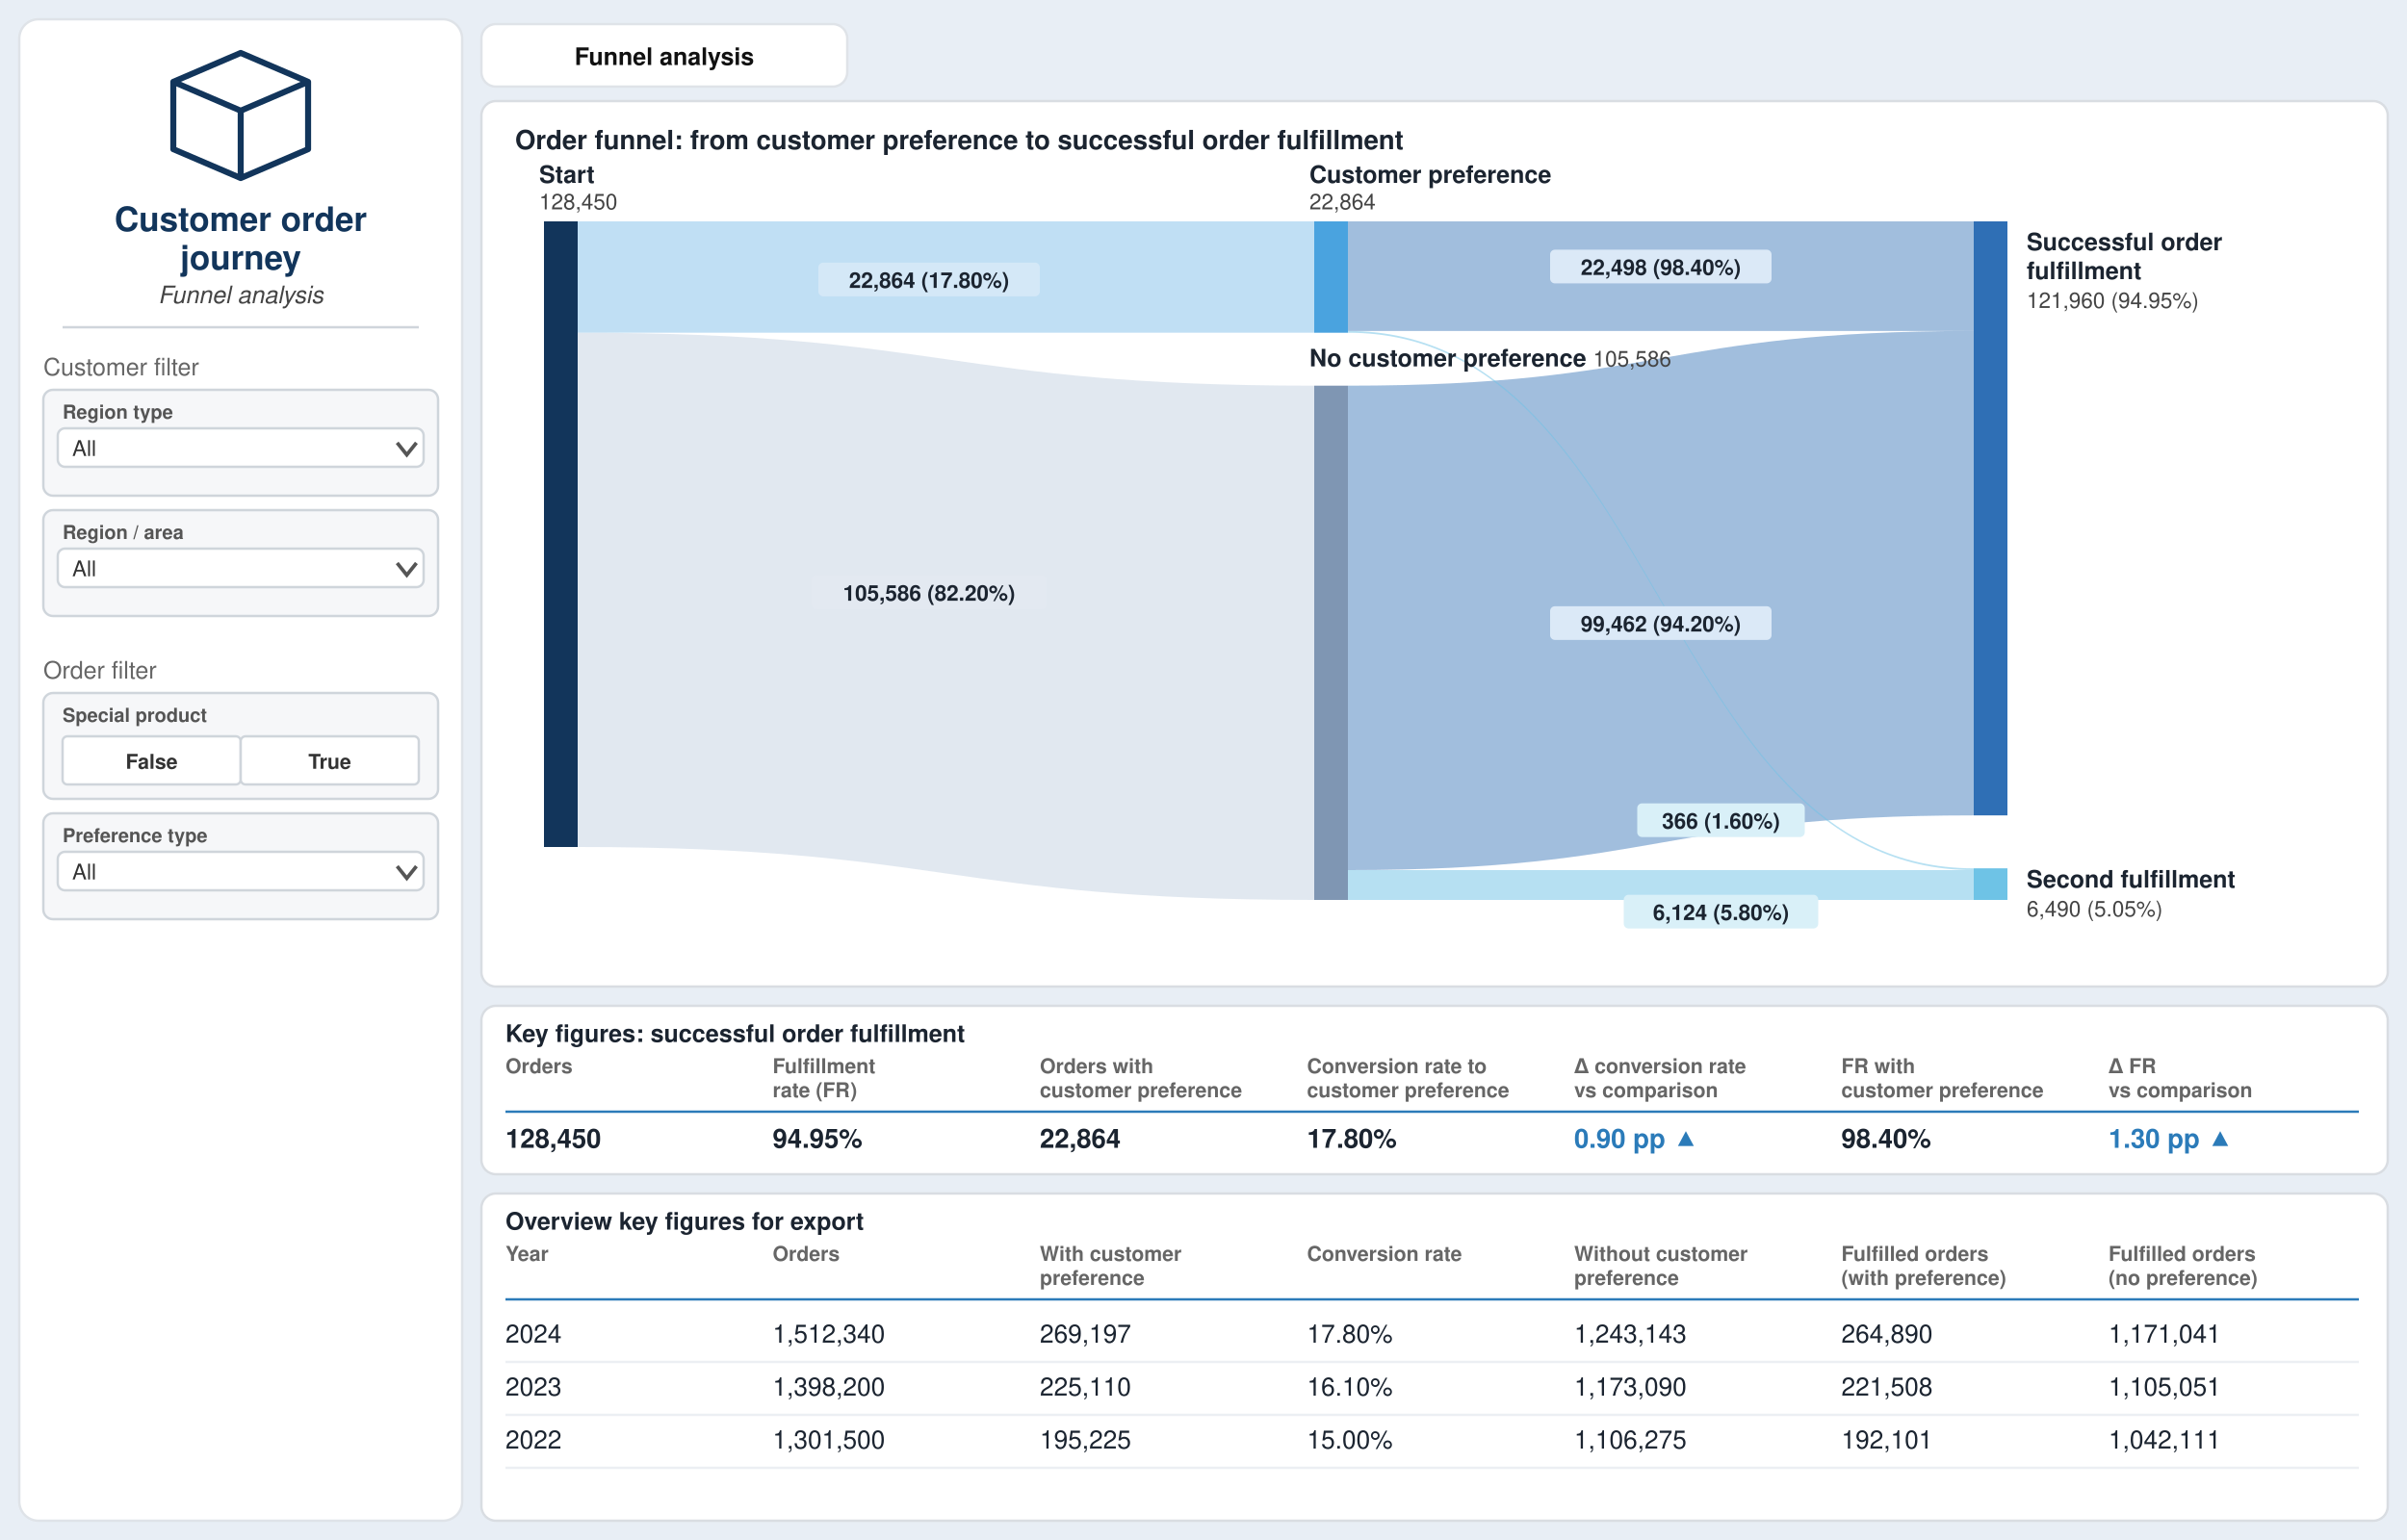
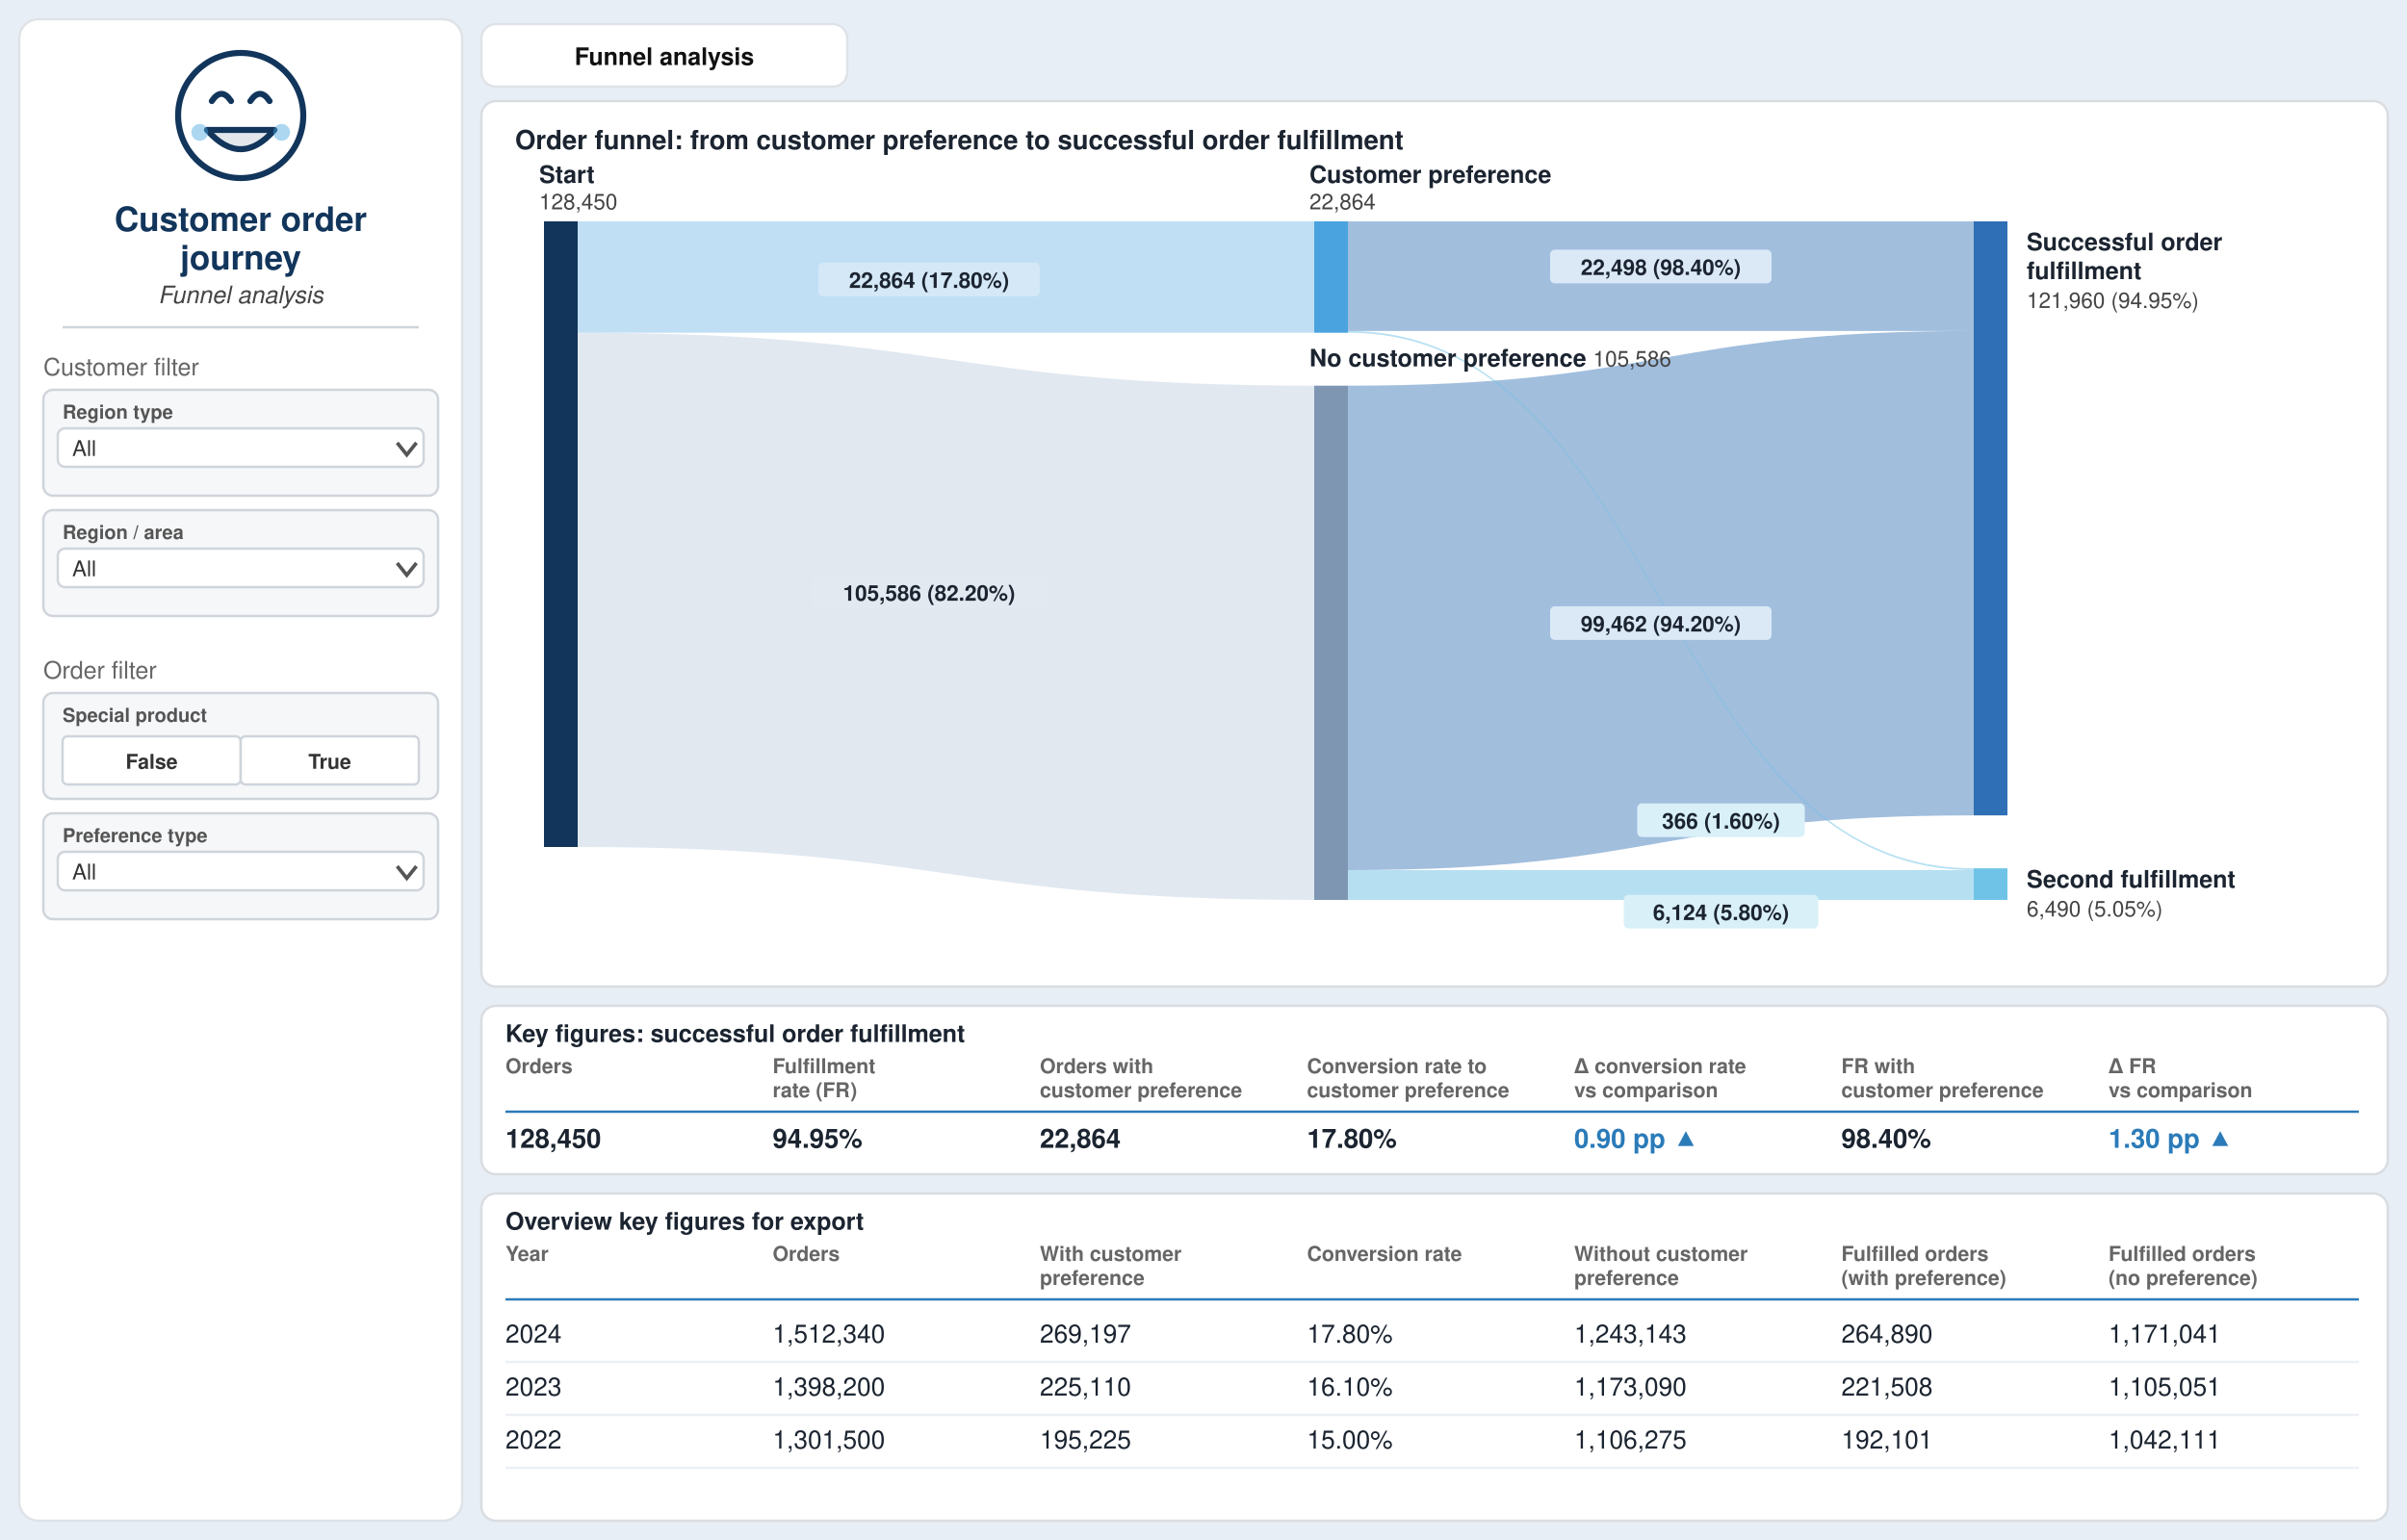
<svg xmlns="http://www.w3.org/2000/svg" viewBox="0 0 1000 640" font-family="-apple-system,Segoe UI,Helvetica,Arial,sans-serif" role="img" aria-label="Recreated demo of a customer order journey funnel dashboard page with synthetic data">
  <rect x="0" y="0" width="1000" height="640" rx="0" fill="#e8eef5" stroke="none" stroke-width="1" />
  <rect x="8" y="8" width="184" height="624" rx="8" fill="#fff" stroke="#dfe3e8" stroke-width="1" />
-   <g stroke="#12355b" stroke-width="2.5" fill="none" stroke-linejoin="round">
-     <path d="M100 22 L128 34 L128 62 L100 74 L72 62 L72 34 Z" />
-     <path d="M72 34 L100 46 L128 34" />
-     <path d="M100 46 L100 74" />
+   <g stroke="#12355b" stroke-width="2.5" fill="none" stroke-linecap="round" stroke-linejoin="round">
+     <circle cx="100" cy="48" r="26" />
+     <path d="M88 42 q4 -6 8 0" />
+     <path d="M104 42 q4 -6 8 0" />
+     <path d="M86 54 Q100 70 114 54 Z" fill="#12355b" fill-opacity=".12" />
  </g>
+   <circle cx="83" cy="55" r="3.5" fill="#4aa3df" opacity=".45" />
+   <circle cx="117" cy="55" r="3.5" fill="#4aa3df" opacity=".45" />
  <text x="100" y="96" font-size="14" fill="#12355b" font-weight="700" text-anchor="middle">Customer order</text>
  <text x="100" y="112" font-size="14" fill="#12355b" font-weight="700" text-anchor="middle">journey</text>
  <text x="100" y="126" font-size="10" fill="#444" font-weight="400" text-anchor="middle" font-style="italic">Funnel analysis</text>
  <line x1="26" y1="136" x2="174" y2="136" stroke="#cfd5db" />
  <text x="18" y="156" font-size="10" fill="#666" font-weight="400" text-anchor="start">Customer filter</text>
  <rect x="18" y="162" width="164" height="44" rx="4" fill="#f6f7f9" stroke="#cfd5db" stroke-width="1" />
  <text x="26" y="174" font-size="8" fill="#555" font-weight="600" text-anchor="start">Region type</text>
  <rect x="24" y="178" width="152" height="16" rx="3" fill="#fff" stroke="#cfd5db" stroke-width="1" />
  <text x="30" y="189.5" font-size="9" fill="#333" font-weight="400" text-anchor="start">All</text>
  <path d="M165 184 l4 5 l4 -5" fill="none" stroke="#555" stroke-width="1.5" />
  <rect x="18" y="212" width="164" height="44" rx="4" fill="#f6f7f9" stroke="#cfd5db" stroke-width="1" />
  <text x="26" y="224" font-size="8" fill="#555" font-weight="600" text-anchor="start">Region / area</text>
  <rect x="24" y="228" width="152" height="16" rx="3" fill="#fff" stroke="#cfd5db" stroke-width="1" />
  <text x="30" y="239.5" font-size="9" fill="#333" font-weight="400" text-anchor="start">All</text>
  <path d="M165 234 l4 5 l4 -5" fill="none" stroke="#555" stroke-width="1.5" />
  <text x="18" y="282" font-size="10" fill="#666" font-weight="400" text-anchor="start">Order filter</text>
  <rect x="18" y="288" width="164" height="44" rx="4" fill="#f6f7f9" stroke="#cfd5db" stroke-width="1" />
  <text x="26" y="300" font-size="8" fill="#555" font-weight="600" text-anchor="start">Special product</text>
  <rect x="26.0" y="306" width="74.0" height="20" rx="2" fill="#fff" stroke="#cfd5db" stroke-width="1" />
  <text x="63.0" y="319.5" font-size="8.5" fill="#333" font-weight="600" text-anchor="middle">False</text>
  <rect x="100.0" y="306" width="74.0" height="20" rx="2" fill="#fff" stroke="#cfd5db" stroke-width="1" />
  <text x="137.0" y="319.5" font-size="8.5" fill="#333" font-weight="600" text-anchor="middle">True</text>
  <rect x="18" y="338" width="164" height="44" rx="4" fill="#f6f7f9" stroke="#cfd5db" stroke-width="1" />
  <text x="26" y="350" font-size="8" fill="#555" font-weight="600" text-anchor="start">Preference type</text>
  <rect x="24" y="354" width="152" height="16" rx="3" fill="#fff" stroke="#cfd5db" stroke-width="1" />
  <text x="30" y="365.5" font-size="9" fill="#333" font-weight="400" text-anchor="start">All</text>
  <path d="M165 360 l4 5 l4 -5" fill="none" stroke="#555" stroke-width="1.5" />
  <rect x="200" y="10" width="152" height="26" rx="6" fill="#fff" stroke="#dfe3e8" stroke-width="1" />
  <text x="276" y="27" font-size="10" fill="#111" font-weight="600" text-anchor="middle">Funnel analysis</text>
  <rect x="200" y="42" width="792" height="368" rx="6" fill="#fff" stroke="#d9dde2" stroke-width="1" />
  <text x="214" y="62" font-size="11" fill="#1b2430" font-weight="700" text-anchor="start">Order funnel: from customer preference to successful order fulfillment</text>
  <path d="M240,92 C393.0,92 393.0,92 546,92 L546,138.28 C393.0,138.28 393.0,138.28 240,138.28 Z" fill="#4aa3df" fill-opacity="0.35" />
  <path d="M240,138.28 C393.0,138.28 393.0,160.28 546,160.28 L546,374.0 C393.0,374.0 393.0,352 240,352 Z" fill="#a9bdd4" fill-opacity="0.35" />
  <path d="M560,92 C690.0,92 690.0,92 820,92 L820,137.539 C690.0,137.539 690.0,137.539 560,137.539 Z" fill="#2f6fb5" fill-opacity="0.45" />
  <path d="M560,160.28 C690.0,160.28 690.0,137.539 820,137.539 L820,338.863 C690.0,338.863 690.0,361.604 560,361.604 Z" fill="#2f6fb5" fill-opacity="0.45" />
  <path d="M560,137.539 C690.0,137.539 690.0,360.863 820,360.863 L820,361.604 C690.0,361.604 690.0,138.28 560,138.28 Z" fill="#6ec3e6" fill-opacity="0.5" />
  <path d="M560,361.604 C690.0,361.604 690.0,361.604 820,361.604 L820,374.0 C690.0,374.0 690.0,374.0 560,374.0 Z" fill="#6ec3e6" fill-opacity="0.5" />
  <rect x="226" y="92" width="14" height="260" rx="0" fill="#12355b" stroke="none" stroke-width="1" />
  <rect x="546" y="92" width="14" height="46.28" rx="0" fill="#4aa3df" stroke="none" stroke-width="1" />
  <rect x="546" y="160.28" width="14" height="213.72" rx="0" fill="#7f96b3" stroke="none" stroke-width="1" />
  <rect x="820" y="92" width="14" height="246.863" rx="0" fill="#2f6fb5" stroke="none" stroke-width="1" />
  <rect x="820" y="360.863" width="14" height="13.137" rx="0" fill="#6ec3e6" stroke="none" stroke-width="1" />
  <text x="224" y="76" font-size="10" fill="#1b2430" font-weight="700" text-anchor="start">Start</text>
  <text x="224" y="87" font-size="9" fill="#444" font-weight="400" text-anchor="start">128,450</text>
  <text x="544" y="76" font-size="10" fill="#1b2430" font-weight="700" text-anchor="start">Customer preference</text>
  <text x="544" y="87" font-size="9" fill="#444" font-weight="400" text-anchor="start">22,864</text>
  <text x="544" y="152.28" font-size="10" font-weight="700" fill="#1b2430">No customer preference <tspan font-size="9" font-weight="400" fill="#444">105,586</tspan>
  </text>
  <text x="842" y="104" font-size="10" fill="#1b2430" font-weight="700" text-anchor="start">Successful order</text>
  <text x="842" y="116" font-size="10" fill="#1b2430" font-weight="700" text-anchor="start">fulfillment</text>
  <text x="842" y="128" font-size="9" fill="#444" font-weight="400" text-anchor="start">121,960 (94.95%)</text>
  <text x="842" y="368.863" font-size="10" fill="#1b2430" font-weight="700" text-anchor="start">Second fulfillment</text>
  <text x="842" y="380.863" font-size="9" fill="#444" font-weight="400" text-anchor="start">6,490 (5.05%)</text>
  <rect x="340.0" y="109.14" width="92.0" height="14" rx="2" fill="#d4e8f7" stroke="none" stroke-width="1" />
  <text x="386" y="119.64" font-size="9" fill="#1b2430" font-weight="600" text-anchor="middle">22,864 (17.80%)</text>
  <rect x="337.2" y="239.14" width="97.6" height="14" rx="2" fill="#e3e9f1" stroke="none" stroke-width="1" />
  <text x="386" y="249.64" font-size="9" fill="#1b2430" font-weight="600" text-anchor="middle">105,586 (82.20%)</text>
  <rect x="644.0" y="103.769" width="92.0" height="14" rx="2" fill="#dbe9f7" stroke="none" stroke-width="1" />
  <text x="690" y="114.269" font-size="9" fill="#1b2430" font-weight="600" text-anchor="middle">22,498 (98.40%)</text>
  <rect x="644.0" y="251.942" width="92.0" height="14" rx="2" fill="#dbe9f7" stroke="none" stroke-width="1" />
  <text x="690" y="262.442" font-size="9" fill="#1b2430" font-weight="600" text-anchor="middle">99,462 (94.20%)</text>
  <rect x="680.2" y="333.863" width="69.6" height="14" rx="2" fill="#d9f0f8" stroke="none" stroke-width="1" />
  <text x="715" y="344.363" font-size="9" fill="#1b2430" font-weight="600" text-anchor="middle">366 (1.60%)</text>
  <rect x="674.6" y="371.863" width="80.8" height="14" rx="2" fill="#d9f0f8" stroke="none" stroke-width="1" />
  <text x="715" y="382.363" font-size="9" fill="#1b2430" font-weight="600" text-anchor="middle">6,124 (5.80%)</text>
  <rect x="200" y="418" width="792" height="70" rx="6" fill="#fff" stroke="#d9dde2" stroke-width="1" />
  <text x="210" y="433" font-size="10" fill="#1b2430" font-weight="700" text-anchor="start">Key figures: successful order fulfillment</text>
  <text x="210" y="446" font-size="8.5" fill="#666" font-weight="600" text-anchor="start">Orders</text>
  <text x="210" y="456" font-size="8.5" fill="#666" font-weight="600" text-anchor="start" />
  <text x="210" y="477" font-size="11" fill="#1b2430" font-weight="600" text-anchor="start">128,450</text>
  <text x="321" y="446" font-size="8.5" fill="#666" font-weight="600" text-anchor="start">Fulfillment</text>
  <text x="321" y="456" font-size="8.5" fill="#666" font-weight="600" text-anchor="start">rate (FR)</text>
  <text x="321" y="477" font-size="11" fill="#1b2430" font-weight="600" text-anchor="start">94.95%</text>
  <text x="432" y="446" font-size="8.5" fill="#666" font-weight="600" text-anchor="start">Orders with</text>
  <text x="432" y="456" font-size="8.5" fill="#666" font-weight="600" text-anchor="start">customer preference</text>
  <text x="432" y="477" font-size="11" fill="#1b2430" font-weight="600" text-anchor="start">22,864</text>
  <text x="543" y="446" font-size="8.5" fill="#666" font-weight="600" text-anchor="start">Conversion rate to</text>
  <text x="543" y="456" font-size="8.5" fill="#666" font-weight="600" text-anchor="start">customer preference</text>
  <text x="543" y="477" font-size="11" fill="#1b2430" font-weight="600" text-anchor="start">17.80%</text>
  <text x="654" y="446" font-size="8.5" fill="#666" font-weight="600" text-anchor="start">Δ conversion rate</text>
  <text x="654" y="456" font-size="8.5" fill="#666" font-weight="600" text-anchor="start">vs comparison</text>
  <text x="654" y="477" font-size="11" fill="#2b7bb9" font-weight="600" text-anchor="start">0.90 pp ▲</text>
  <text x="765" y="446" font-size="8.5" fill="#666" font-weight="600" text-anchor="start">FR with</text>
  <text x="765" y="456" font-size="8.5" fill="#666" font-weight="600" text-anchor="start">customer preference</text>
  <text x="765" y="477" font-size="11" fill="#1b2430" font-weight="600" text-anchor="start">98.40%</text>
  <text x="876" y="446" font-size="8.5" fill="#666" font-weight="600" text-anchor="start">Δ FR</text>
  <text x="876" y="456" font-size="8.5" fill="#666" font-weight="600" text-anchor="start">vs comparison</text>
  <text x="876" y="477" font-size="11" fill="#2b7bb9" font-weight="600" text-anchor="start">1.30 pp ▲</text>
  <line x1="210" y1="462" x2="980" y2="462" stroke="#2b7bb9" stroke-width="1" />
  <rect x="200" y="496" width="792" height="136" rx="6" fill="#fff" stroke="#d9dde2" stroke-width="1" />
  <text x="210" y="511" font-size="10" fill="#1b2430" font-weight="700" text-anchor="start">Overview key figures for export</text>
  <text x="210" y="524" font-size="8.5" fill="#666" font-weight="600" text-anchor="start">Year</text>
  <text x="210" y="534" font-size="8.5" fill="#666" font-weight="600" text-anchor="start" />
  <text x="321" y="524" font-size="8.5" fill="#666" font-weight="600" text-anchor="start">Orders</text>
  <text x="321" y="534" font-size="8.5" fill="#666" font-weight="600" text-anchor="start" />
  <text x="432" y="524" font-size="8.5" fill="#666" font-weight="600" text-anchor="start">With customer</text>
  <text x="432" y="534" font-size="8.5" fill="#666" font-weight="600" text-anchor="start">preference</text>
  <text x="543" y="524" font-size="8.5" fill="#666" font-weight="600" text-anchor="start">Conversion rate</text>
  <text x="543" y="534" font-size="8.5" fill="#666" font-weight="600" text-anchor="start" />
  <text x="654" y="524" font-size="8.5" fill="#666" font-weight="600" text-anchor="start">Without customer</text>
  <text x="654" y="534" font-size="8.5" fill="#666" font-weight="600" text-anchor="start">preference</text>
  <text x="765" y="524" font-size="8.5" fill="#666" font-weight="600" text-anchor="start">Fulfilled orders</text>
  <text x="765" y="534" font-size="8.5" fill="#666" font-weight="600" text-anchor="start">(with preference)</text>
  <text x="876" y="524" font-size="8.5" fill="#666" font-weight="600" text-anchor="start">Fulfilled orders</text>
  <text x="876" y="534" font-size="8.5" fill="#666" font-weight="600" text-anchor="start">(no preference)</text>
  <line x1="210" y1="540" x2="980" y2="540" stroke="#2b7bb9" stroke-width="1" />
  <text x="210" y="558" font-size="10.5" fill="#1b2430" font-weight="400" text-anchor="start">2024</text>
  <text x="321" y="558" font-size="10.5" fill="#1b2430" font-weight="400" text-anchor="start">1,512,340</text>
  <text x="432" y="558" font-size="10.5" fill="#1b2430" font-weight="400" text-anchor="start">269,197</text>
  <text x="543" y="558" font-size="10.5" fill="#1b2430" font-weight="400" text-anchor="start">17.80%</text>
  <text x="654" y="558" font-size="10.5" fill="#1b2430" font-weight="400" text-anchor="start">1,243,143</text>
  <text x="765" y="558" font-size="10.5" fill="#1b2430" font-weight="400" text-anchor="start">264,890</text>
  <text x="876" y="558" font-size="10.5" fill="#1b2430" font-weight="400" text-anchor="start">1,171,041</text>
  <line x1="210" y1="566" x2="980" y2="566" stroke="#eceff3" />
  <text x="210" y="580" font-size="10.5" fill="#1b2430" font-weight="400" text-anchor="start">2023</text>
  <text x="321" y="580" font-size="10.5" fill="#1b2430" font-weight="400" text-anchor="start">1,398,200</text>
  <text x="432" y="580" font-size="10.5" fill="#1b2430" font-weight="400" text-anchor="start">225,110</text>
  <text x="543" y="580" font-size="10.5" fill="#1b2430" font-weight="400" text-anchor="start">16.10%</text>
  <text x="654" y="580" font-size="10.5" fill="#1b2430" font-weight="400" text-anchor="start">1,173,090</text>
  <text x="765" y="580" font-size="10.5" fill="#1b2430" font-weight="400" text-anchor="start">221,508</text>
  <text x="876" y="580" font-size="10.5" fill="#1b2430" font-weight="400" text-anchor="start">1,105,051</text>
  <line x1="210" y1="588" x2="980" y2="588" stroke="#eceff3" />
  <text x="210" y="602" font-size="10.5" fill="#1b2430" font-weight="400" text-anchor="start">2022</text>
  <text x="321" y="602" font-size="10.5" fill="#1b2430" font-weight="400" text-anchor="start">1,301,500</text>
  <text x="432" y="602" font-size="10.5" fill="#1b2430" font-weight="400" text-anchor="start">195,225</text>
  <text x="543" y="602" font-size="10.5" fill="#1b2430" font-weight="400" text-anchor="start">15.00%</text>
  <text x="654" y="602" font-size="10.5" fill="#1b2430" font-weight="400" text-anchor="start">1,106,275</text>
  <text x="765" y="602" font-size="10.5" fill="#1b2430" font-weight="400" text-anchor="start">192,101</text>
  <text x="876" y="602" font-size="10.5" fill="#1b2430" font-weight="400" text-anchor="start">1,042,111</text>
  <line x1="210" y1="610" x2="980" y2="610" stroke="#eceff3" />
</svg>
